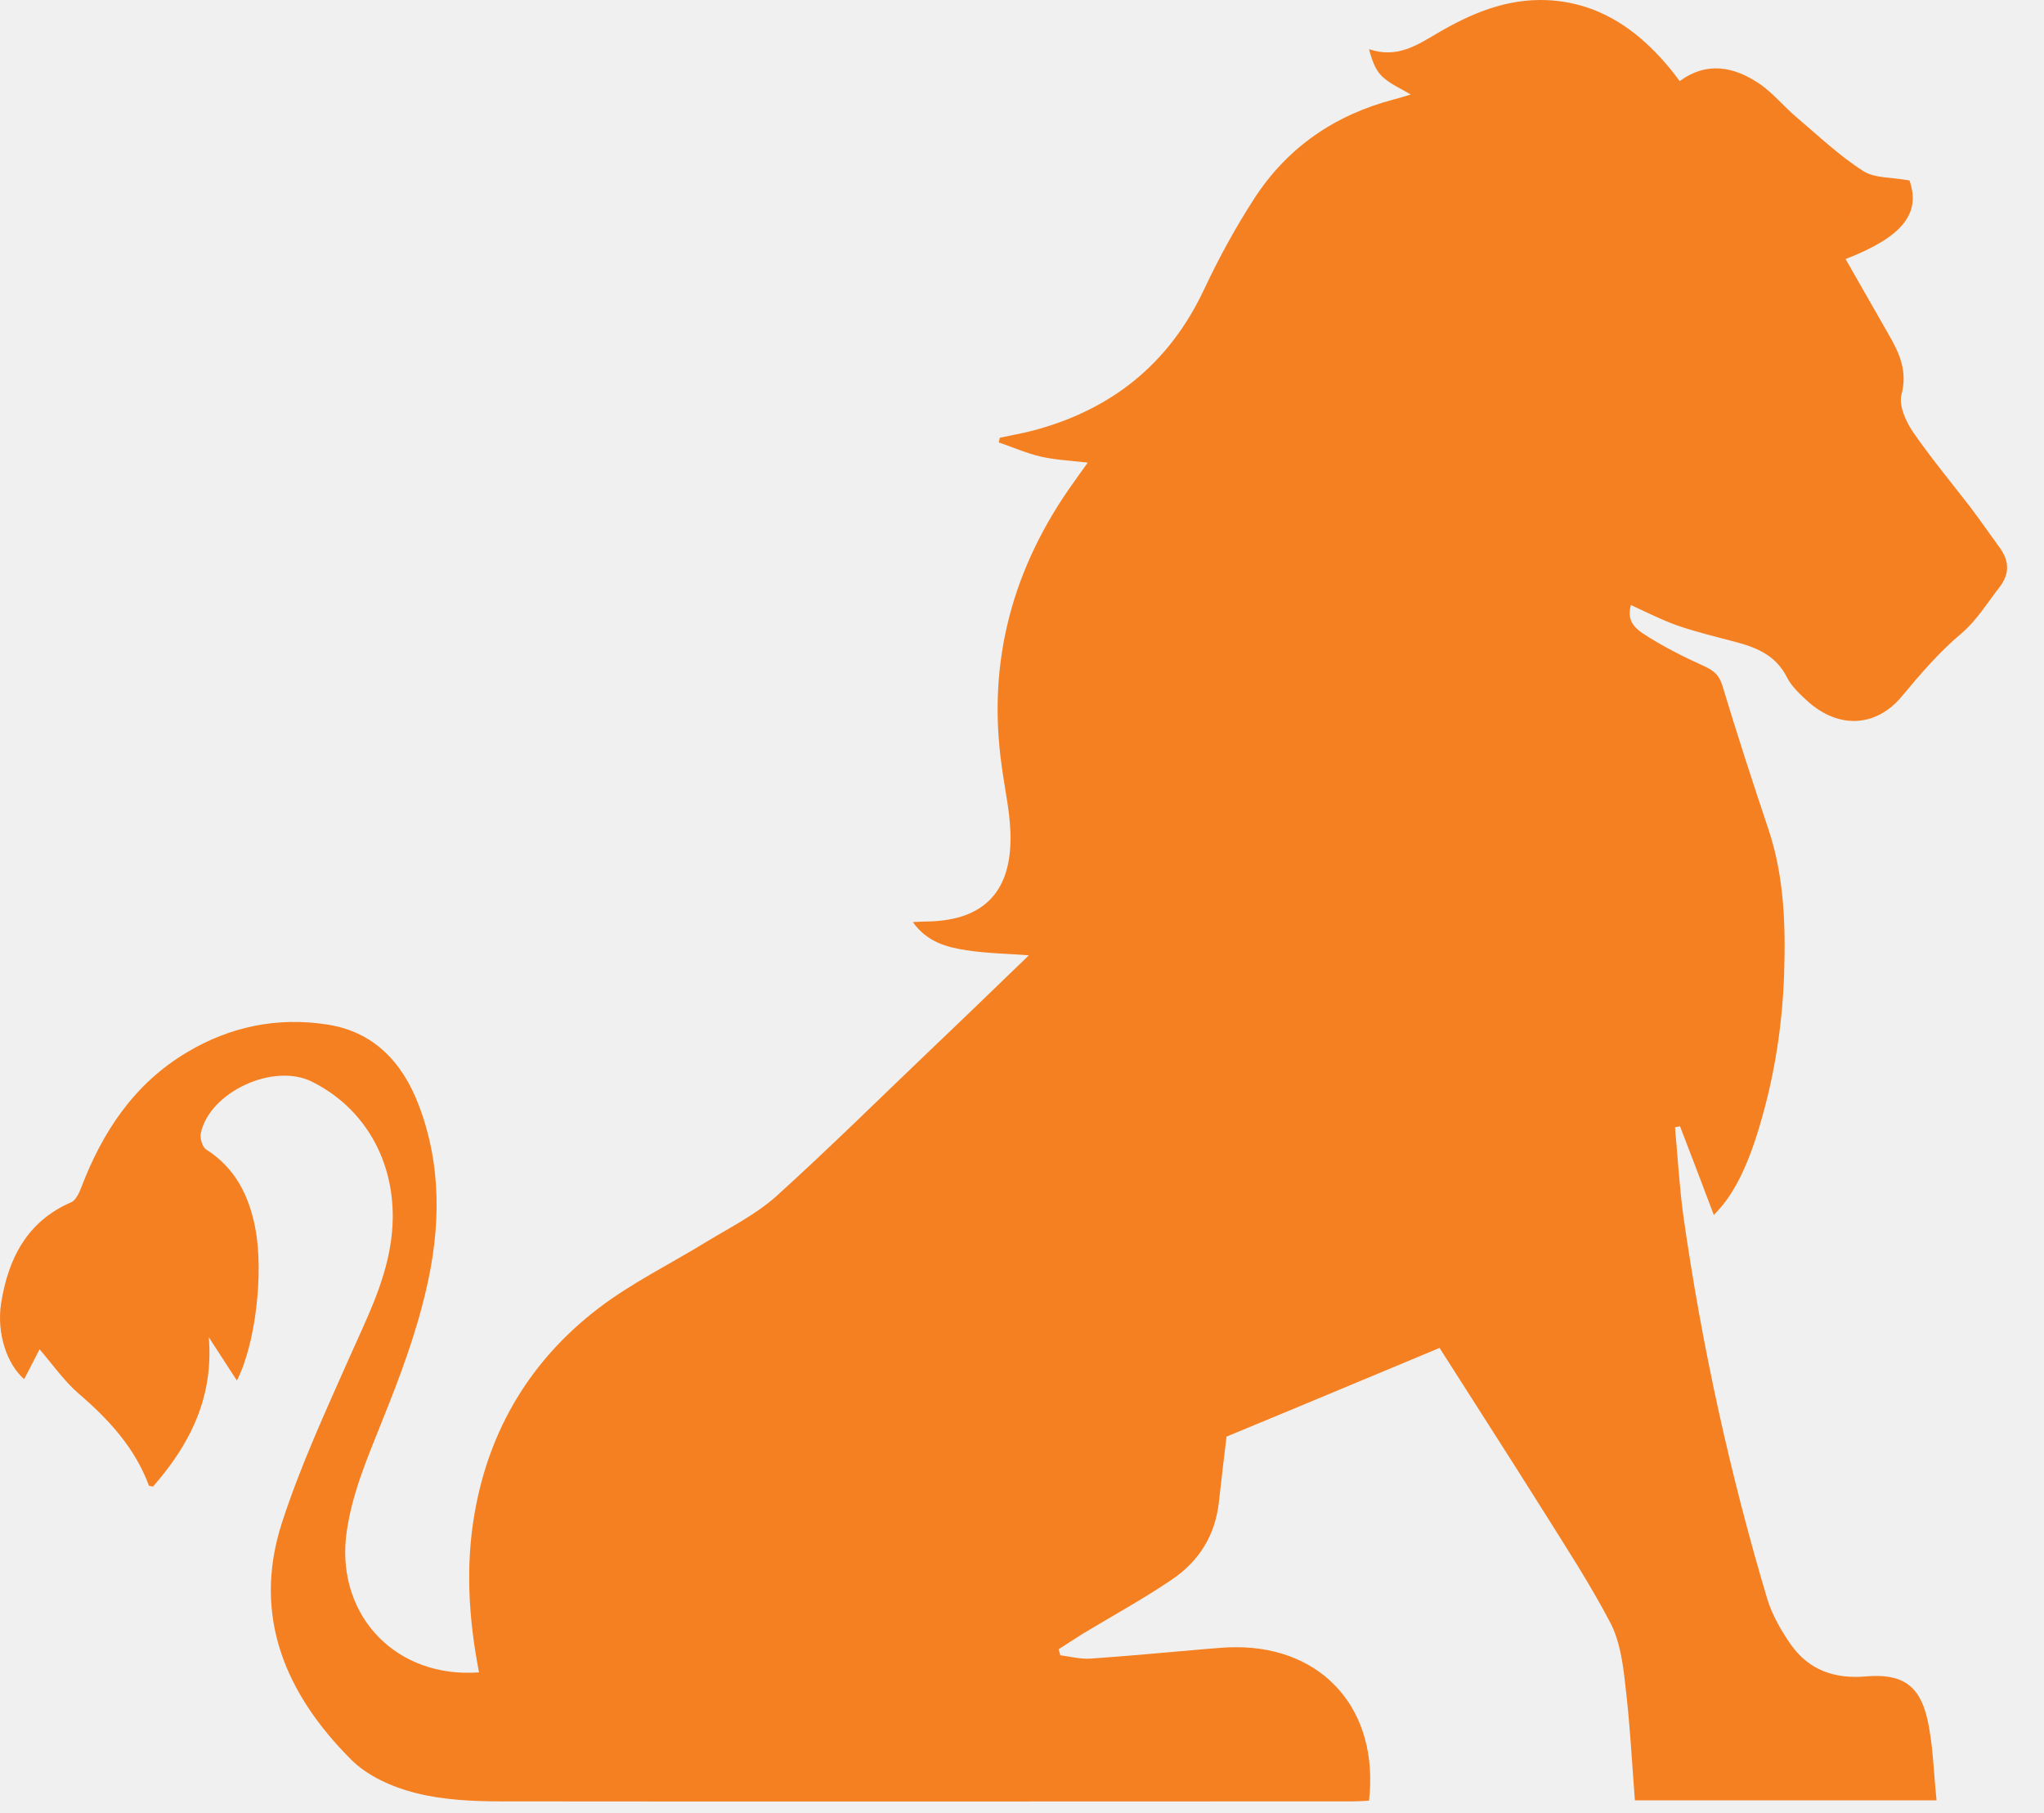
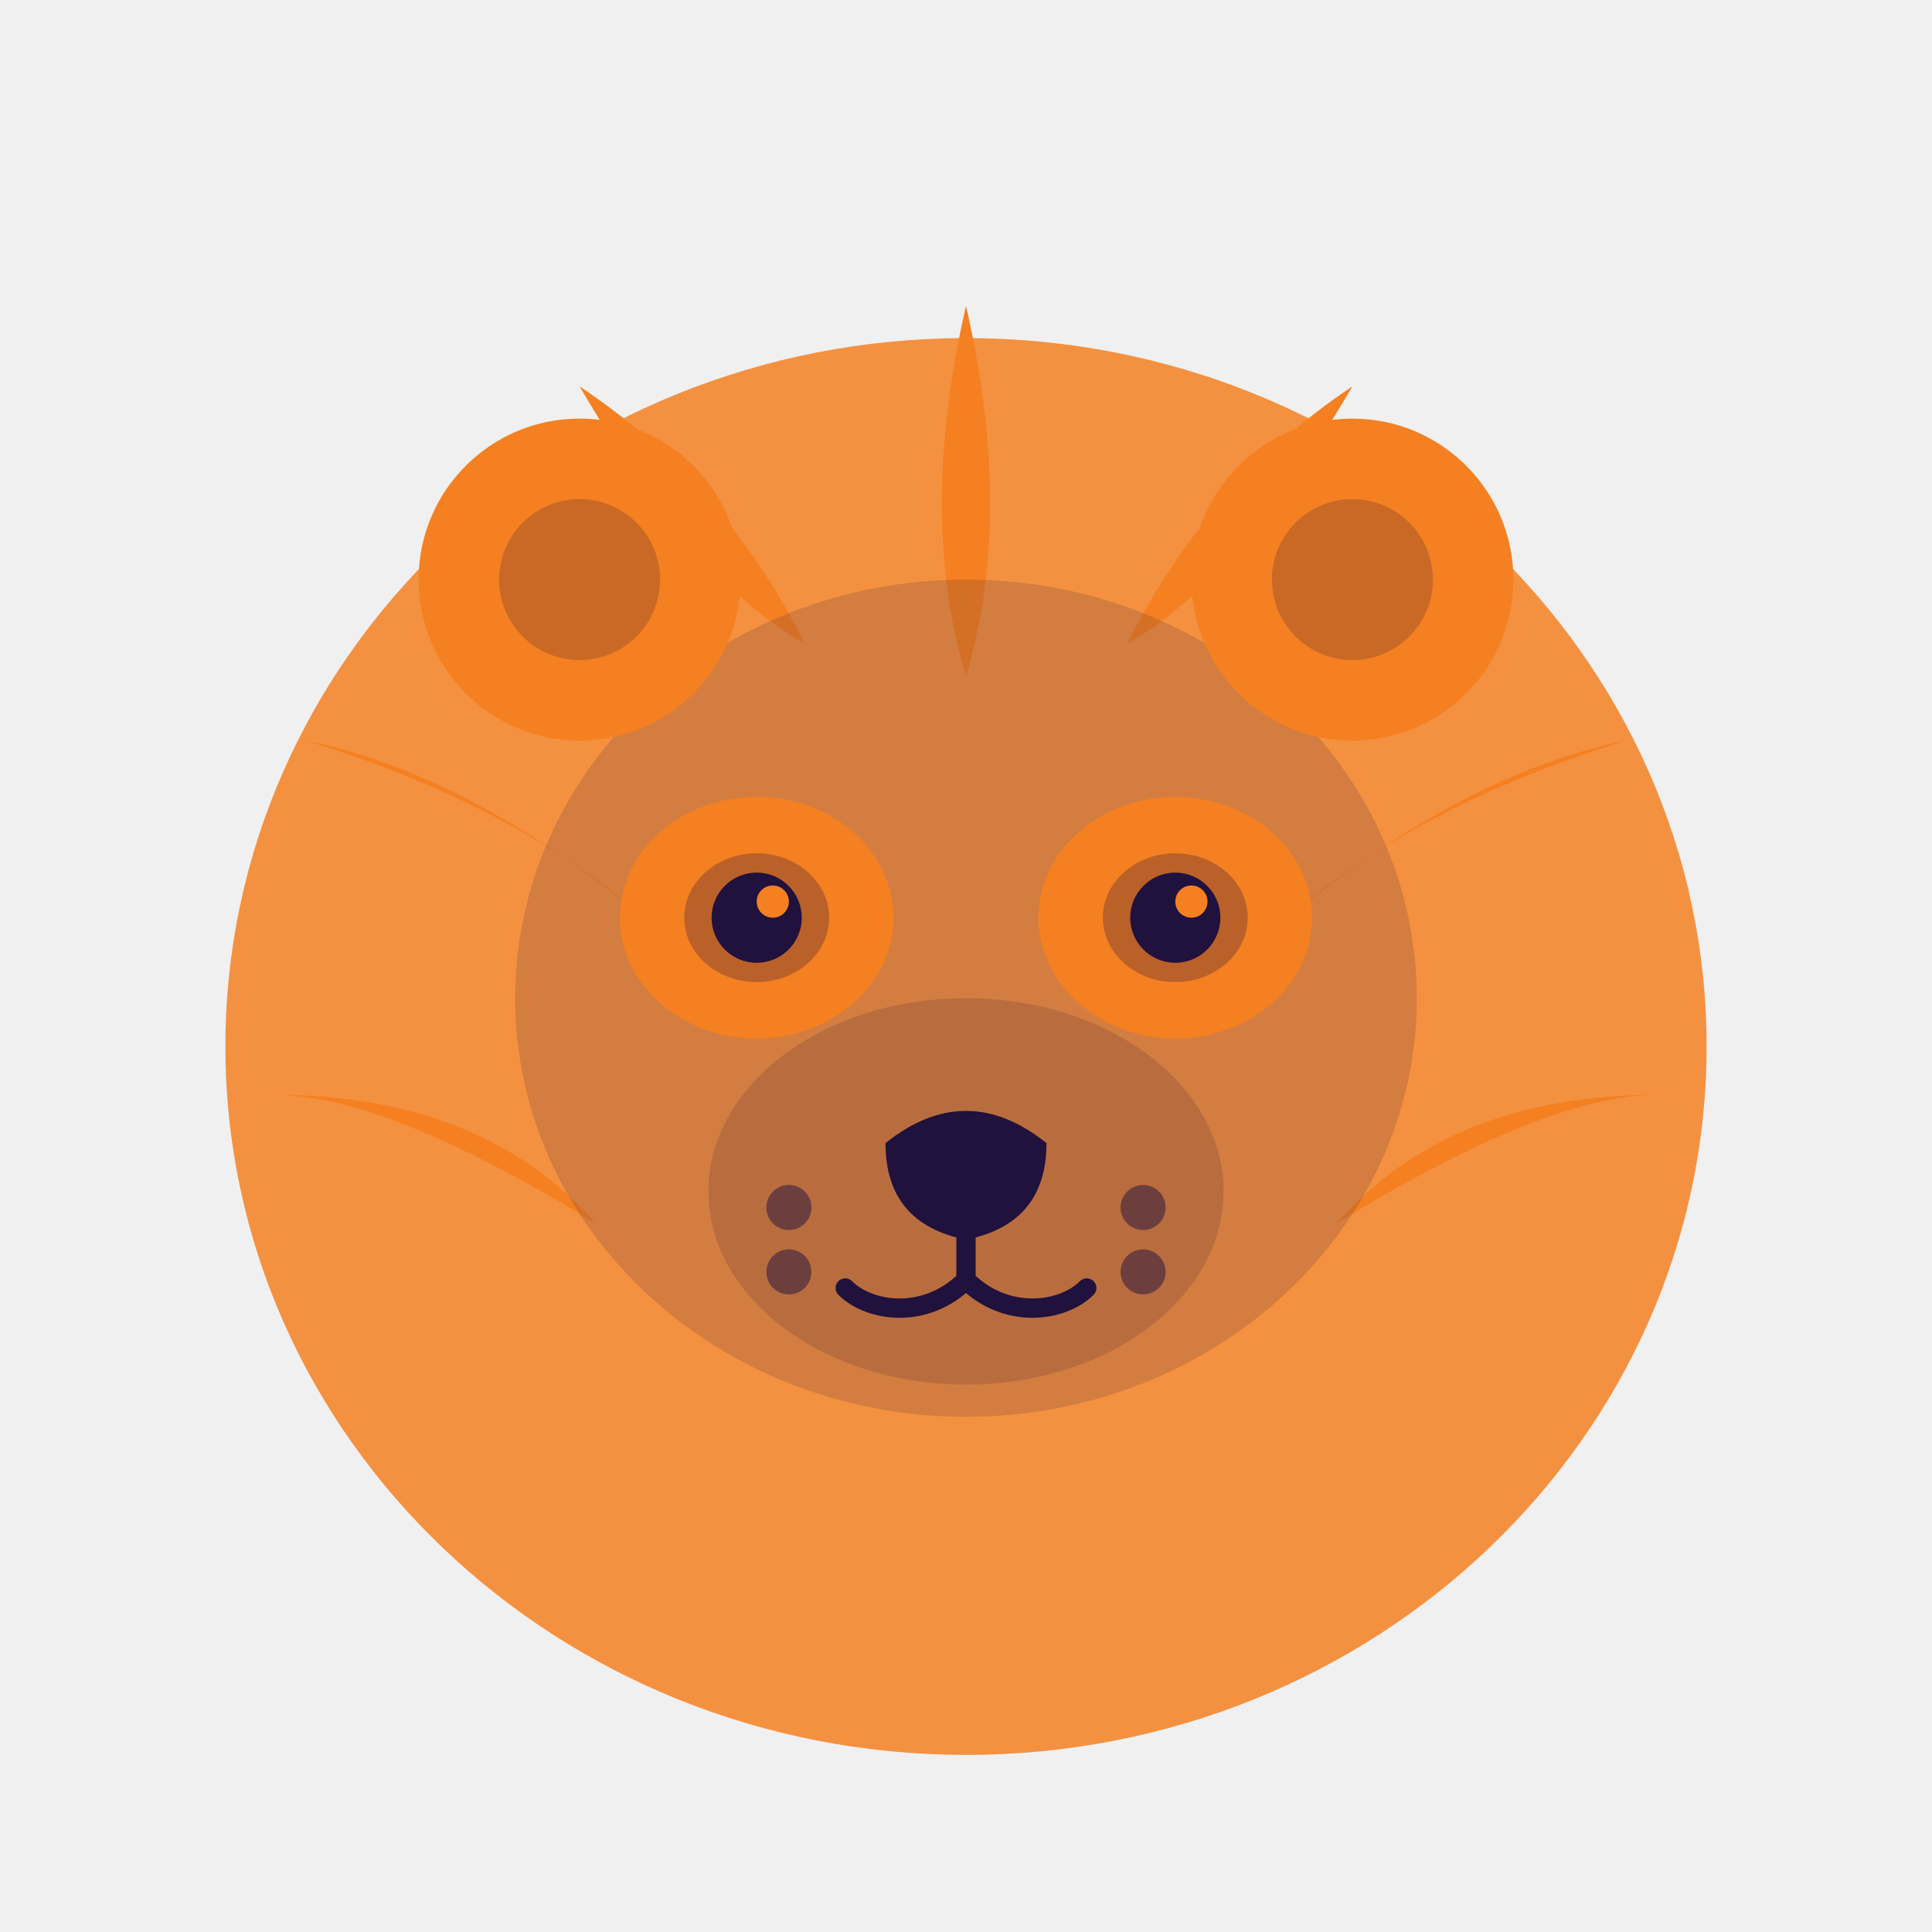
- <svg xmlns="http://www.w3.org/2000/svg" width="53" height="47" viewBox="0 0 53 47" fill="none">
-   <mask id="path-1-inside-1_40705_9164" fill="white">
-     <path d="M12.421 43.355C12.152 41.971 12.066 40.595 12.308 39.219C12.69 37.034 13.774 35.249 15.517 33.917C16.384 33.255 17.381 32.768 18.318 32.193C18.934 31.819 19.593 31.488 20.122 31.018C21.518 29.755 22.854 28.432 24.215 27.134C25.022 26.368 25.819 25.593 26.678 24.766C26.097 24.722 25.577 24.714 25.065 24.635C24.553 24.557 24.042 24.426 23.669 23.904C23.851 23.895 23.981 23.887 24.111 23.887C25.481 23.843 26.175 23.146 26.201 21.814C26.218 21.17 26.062 20.517 25.976 19.873C25.585 17.147 26.262 14.692 27.857 12.48C27.961 12.332 28.074 12.176 28.204 11.993C27.762 11.941 27.363 11.923 26.982 11.836C26.609 11.749 26.262 11.592 25.898 11.47C25.906 11.427 25.915 11.383 25.924 11.348C26.21 11.288 26.496 11.235 26.773 11.166C28.82 10.626 30.32 9.433 31.231 7.483C31.612 6.673 32.046 5.881 32.532 5.132C33.39 3.817 34.613 2.981 36.13 2.581C36.269 2.546 36.399 2.502 36.581 2.45C36.304 2.285 36.035 2.171 35.836 1.98C35.662 1.814 35.575 1.562 35.498 1.275C36.217 1.518 36.729 1.179 37.249 0.874C38.134 0.352 39.053 -0.04 40.111 0.003C41.412 0.064 42.4 0.717 43.224 1.684C43.337 1.814 43.441 1.954 43.554 2.102C44.256 1.588 44.959 1.727 45.609 2.163C45.973 2.406 46.26 2.772 46.606 3.059C47.161 3.53 47.699 4.043 48.315 4.435C48.618 4.627 49.061 4.592 49.512 4.679C49.806 5.524 49.355 6.133 47.855 6.716C48.228 7.369 48.601 8.022 48.974 8.675C49.251 9.154 49.468 9.625 49.303 10.234C49.234 10.513 49.416 10.922 49.598 11.192C50.067 11.871 50.596 12.507 51.099 13.159C51.359 13.508 51.61 13.865 51.862 14.213C52.105 14.553 52.105 14.883 51.853 15.214C51.532 15.624 51.255 16.085 50.864 16.416C50.283 16.904 49.806 17.461 49.321 18.044C48.644 18.863 47.673 18.897 46.875 18.183C46.676 18.001 46.459 17.8 46.338 17.565C46.06 17.008 45.583 16.799 45.037 16.651C44.516 16.512 43.996 16.39 43.493 16.216C43.077 16.068 42.687 15.867 42.288 15.685C42.218 15.954 42.244 16.181 42.591 16.416C43.094 16.747 43.632 17.017 44.187 17.269C44.43 17.382 44.569 17.487 44.655 17.757C45.037 19.019 45.444 20.273 45.861 21.518C46.268 22.746 46.303 24.008 46.26 25.288C46.208 26.725 45.973 28.109 45.54 29.468C45.227 30.434 44.881 31.061 44.438 31.496C44.144 30.721 43.857 29.955 43.562 29.198C43.519 29.206 43.476 29.215 43.432 29.224C43.502 29.99 43.545 30.756 43.649 31.523C44.126 34.883 44.855 38.201 45.826 41.457C45.956 41.875 46.19 42.284 46.442 42.641C46.91 43.303 47.586 43.529 48.376 43.46C49.286 43.382 49.763 43.66 49.971 44.548C50.127 45.227 50.136 45.941 50.214 46.673C47.552 46.673 45.019 46.673 42.392 46.673C42.314 45.663 42.262 44.653 42.14 43.651C42.08 43.112 42.002 42.546 41.759 42.075C41.221 41.048 40.588 40.081 39.972 39.098C39.096 37.705 38.203 36.32 37.327 34.944C35.55 35.684 33.702 36.459 31.803 37.243C31.742 37.739 31.673 38.349 31.604 38.95C31.508 39.803 31.092 40.465 30.407 40.935C29.652 41.449 28.855 41.884 28.074 42.354C27.866 42.485 27.658 42.624 27.45 42.755C27.467 42.807 27.476 42.859 27.493 42.911C27.753 42.946 28.022 43.016 28.274 42.998C29.28 42.929 30.285 42.833 31.3 42.746C31.543 42.728 31.786 42.702 32.037 42.702C34.318 42.694 35.766 44.339 35.498 46.681C35.359 46.69 35.22 46.699 35.081 46.699C27.727 46.699 20.365 46.708 13.011 46.699C12.265 46.699 11.493 46.664 10.773 46.481C10.184 46.333 9.533 46.046 9.108 45.619C7.417 43.93 6.533 41.91 7.304 39.498C7.781 38.018 8.441 36.59 9.074 35.162C9.49 34.222 9.958 33.307 10.123 32.271C10.418 30.452 9.629 28.806 8.085 28.04C7.088 27.544 5.431 28.31 5.206 29.381C5.18 29.511 5.249 29.738 5.345 29.799C6.099 30.277 6.455 30.991 6.619 31.836C6.845 33.011 6.619 34.866 6.142 35.789C5.9 35.415 5.657 35.04 5.414 34.666C5.544 36.233 4.92 37.452 3.966 38.54C3.914 38.523 3.87 38.523 3.862 38.514C3.497 37.53 2.821 36.799 2.041 36.129C1.659 35.798 1.364 35.371 1.026 34.979C0.922 35.179 0.774 35.467 0.627 35.754C0.185 35.371 -0.093 34.57 0.029 33.786C0.211 32.637 0.696 31.662 1.85 31.166C1.962 31.113 2.049 30.939 2.101 30.8C2.656 29.337 3.489 28.083 4.859 27.274C5.969 26.612 7.2 26.359 8.484 26.56C9.681 26.742 10.426 27.526 10.851 28.632C11.458 30.208 11.424 31.836 11.051 33.429C10.782 34.596 10.357 35.728 9.906 36.843C9.516 37.826 9.091 38.793 8.97 39.864C8.761 41.919 10.288 43.512 12.421 43.355Z" />
-   </mask>
-   <path d="M12.421 43.355C12.152 41.971 12.066 40.595 12.308 39.219C12.69 37.034 13.774 35.249 15.517 33.917C16.384 33.255 17.381 32.768 18.318 32.193C18.934 31.819 19.593 31.488 20.122 31.018C21.518 29.755 22.854 28.432 24.215 27.134C25.022 26.368 25.819 25.593 26.678 24.766C26.097 24.722 25.577 24.714 25.065 24.635C24.553 24.557 24.042 24.426 23.669 23.904C23.851 23.895 23.981 23.887 24.111 23.887C25.481 23.843 26.175 23.146 26.201 21.814C26.218 21.17 26.062 20.517 25.976 19.873C25.585 17.147 26.262 14.692 27.857 12.48C27.961 12.332 28.074 12.176 28.204 11.993C27.762 11.941 27.363 11.923 26.982 11.836C26.609 11.749 26.262 11.592 25.898 11.47C25.906 11.427 25.915 11.383 25.924 11.348C26.21 11.288 26.496 11.235 26.773 11.166C28.82 10.626 30.32 9.433 31.231 7.483C31.612 6.673 32.046 5.881 32.532 5.132C33.39 3.817 34.613 2.981 36.13 2.581C36.269 2.546 36.399 2.502 36.581 2.45C36.304 2.285 36.035 2.171 35.836 1.98C35.662 1.814 35.575 1.562 35.498 1.275C36.217 1.518 36.729 1.179 37.249 0.874C38.134 0.352 39.053 -0.04 40.111 0.003C41.412 0.064 42.4 0.717 43.224 1.684C43.337 1.814 43.441 1.954 43.554 2.102C44.256 1.588 44.959 1.727 45.609 2.163C45.973 2.406 46.26 2.772 46.606 3.059C47.161 3.53 47.699 4.043 48.315 4.435C48.618 4.627 49.061 4.592 49.512 4.679C49.806 5.524 49.355 6.133 47.855 6.716C48.228 7.369 48.601 8.022 48.974 8.675C49.251 9.154 49.468 9.625 49.303 10.234C49.234 10.513 49.416 10.922 49.598 11.192C50.067 11.871 50.596 12.507 51.099 13.159C51.359 13.508 51.61 13.865 51.862 14.213C52.105 14.553 52.105 14.883 51.853 15.214C51.532 15.624 51.255 16.085 50.864 16.416C50.283 16.904 49.806 17.461 49.321 18.044C48.644 18.863 47.673 18.897 46.875 18.183C46.676 18.001 46.459 17.8 46.338 17.565C46.06 17.008 45.583 16.799 45.037 16.651C44.516 16.512 43.996 16.39 43.493 16.216C43.077 16.068 42.687 15.867 42.288 15.685C42.218 15.954 42.244 16.181 42.591 16.416C43.094 16.747 43.632 17.017 44.187 17.269C44.43 17.382 44.569 17.487 44.655 17.757C45.037 19.019 45.444 20.273 45.861 21.518C46.268 22.746 46.303 24.008 46.26 25.288C46.208 26.725 45.973 28.109 45.54 29.468C45.227 30.434 44.881 31.061 44.438 31.496C44.144 30.721 43.857 29.955 43.562 29.198C43.519 29.206 43.476 29.215 43.432 29.224C43.502 29.99 43.545 30.756 43.649 31.523C44.126 34.883 44.855 38.201 45.826 41.457C45.956 41.875 46.19 42.284 46.442 42.641C46.91 43.303 47.586 43.529 48.376 43.46C49.286 43.382 49.763 43.66 49.971 44.548C50.127 45.227 50.136 45.941 50.214 46.673C47.552 46.673 45.019 46.673 42.392 46.673C42.314 45.663 42.262 44.653 42.14 43.651C42.08 43.112 42.002 42.546 41.759 42.075C41.221 41.048 40.588 40.081 39.972 39.098C39.096 37.705 38.203 36.32 37.327 34.944C35.55 35.684 33.702 36.459 31.803 37.243C31.742 37.739 31.673 38.349 31.604 38.95C31.508 39.803 31.092 40.465 30.407 40.935C29.652 41.449 28.855 41.884 28.074 42.354C27.866 42.485 27.658 42.624 27.45 42.755C27.467 42.807 27.476 42.859 27.493 42.911C27.753 42.946 28.022 43.016 28.274 42.998C29.28 42.929 30.285 42.833 31.3 42.746C31.543 42.728 31.786 42.702 32.037 42.702C34.318 42.694 35.766 44.339 35.498 46.681C35.359 46.69 35.22 46.699 35.081 46.699C27.727 46.699 20.365 46.708 13.011 46.699C12.265 46.699 11.493 46.664 10.773 46.481C10.184 46.333 9.533 46.046 9.108 45.619C7.417 43.93 6.533 41.91 7.304 39.498C7.781 38.018 8.441 36.59 9.074 35.162C9.49 34.222 9.958 33.307 10.123 32.271C10.418 30.452 9.629 28.806 8.085 28.04C7.088 27.544 5.431 28.31 5.206 29.381C5.18 29.511 5.249 29.738 5.345 29.799C6.099 30.277 6.455 30.991 6.619 31.836C6.845 33.011 6.619 34.866 6.142 35.789C5.9 35.415 5.657 35.04 5.414 34.666C5.544 36.233 4.92 37.452 3.966 38.54C3.914 38.523 3.87 38.523 3.862 38.514C3.497 37.53 2.821 36.799 2.041 36.129C1.659 35.798 1.364 35.371 1.026 34.979C0.922 35.179 0.774 35.467 0.627 35.754C0.185 35.371 -0.093 34.57 0.029 33.786C0.211 32.637 0.696 31.662 1.85 31.166C1.962 31.113 2.049 30.939 2.101 30.8C2.656 29.337 3.489 28.083 4.859 27.274C5.969 26.612 7.2 26.359 8.484 26.56C9.681 26.742 10.426 27.526 10.851 28.632C11.458 30.208 11.424 31.836 11.051 33.429C10.782 34.596 10.357 35.728 9.906 36.843C9.516 37.826 9.091 38.793 8.97 39.864C8.761 41.919 10.288 43.512 12.421 43.355Z" fill="#F58021" stroke="#F58021" stroke-width="2" mask="url(#path-1-inside-1_40705_9164)" />
+ <svg xmlns="http://www.w3.org/2000/svg" width="120" height="120" viewBox="0 0 120 120" fill="none">
+   <ellipse cx="60" cy="65" rx="46" ry="44" fill="#F58021" opacity="0.85" />
+   <path d="M60 19 Q57 32 60 42 Q63 32 60 19Z" fill="#F58021" />
+   <path d="M36 24 Q43 36 50 40 Q45 30 36 24Z" fill="#F58021" />
+   <path d="M84 24 Q77 36 70 40 Q75 30 84 24Z" fill="#F58021" />
+   <path d="M19 46 Q32 50 40 57 Q29 48 19 46Z" fill="#F58021" />
+   <path d="M101 46 Q88 50 80 57 Q91 48 101 46Z" fill="#F58021" />
+   <path d="M17 68 Q30 68 37 76 Q24 68 17 68Z" fill="#F58021" />
+   <path d="M103 68 Q90 68 83 76 Q96 68 103 68Z" fill="#F58021" />
+   <ellipse cx="60" cy="62" rx="28" ry="26" fill="#20113D" opacity="0.16" />
+   <ellipse cx="60" cy="74" rx="16" ry="12" fill="#20113D" opacity="0.15" />
+   <ellipse cx="36" cy="36" rx="10" ry="10" fill="#F58021" />
+   <ellipse cx="84" cy="36" rx="10" ry="10" fill="#F58021" />
+   <ellipse cx="36" cy="36" rx="5" ry="5" fill="#20113D" opacity="0.2" />
+   <ellipse cx="84" cy="36" rx="5" ry="5" fill="#20113D" opacity="0.2" />
+   <ellipse cx="47" cy="57" rx="8.5" ry="7.5" fill="#F58021" />
+   <ellipse cx="73" cy="57" rx="8.5" ry="7.5" fill="#F58021" />
+   <ellipse cx="47" cy="57" rx="4.5" ry="4" fill="#20113D" opacity="0.28" />
+   <ellipse cx="73" cy="57" rx="4.5" ry="4" fill="#20113D" opacity="0.28" />
+   <circle cx="47" cy="57" r="2.8" fill="#20113D" />
+   <circle cx="73" cy="57" r="2.8" fill="#20113D" />
+   <circle cx="48" cy="56" r="1" fill="#F58021" />
+   <circle cx="74" cy="56" r="1" fill="#F58021" />
+   <path d="M55 71 Q60 67 65 71 Q65 76 60 77 Q55 76 55 71Z" fill="#20113D" />
+   <path d="M60 77 L60 79.5 M60 79.5 C57.5 82 54 81.5 52.5 80 M60 79.5 C62.5 82 66 81.5 67.5 80" stroke="#20113D" stroke-width="1.2" fill="none" stroke-linecap="round" />
+   <circle cx="49" cy="75" r="1.4" fill="#20113D" opacity="0.5" />
+   <circle cx="49" cy="79" r="1.4" fill="#20113D" opacity="0.5" />
+   <circle cx="71" cy="75" r="1.4" fill="#20113D" opacity="0.5" />
+   <circle cx="71" cy="79" r="1.4" fill="#20113D" opacity="0.5" />
</svg>
